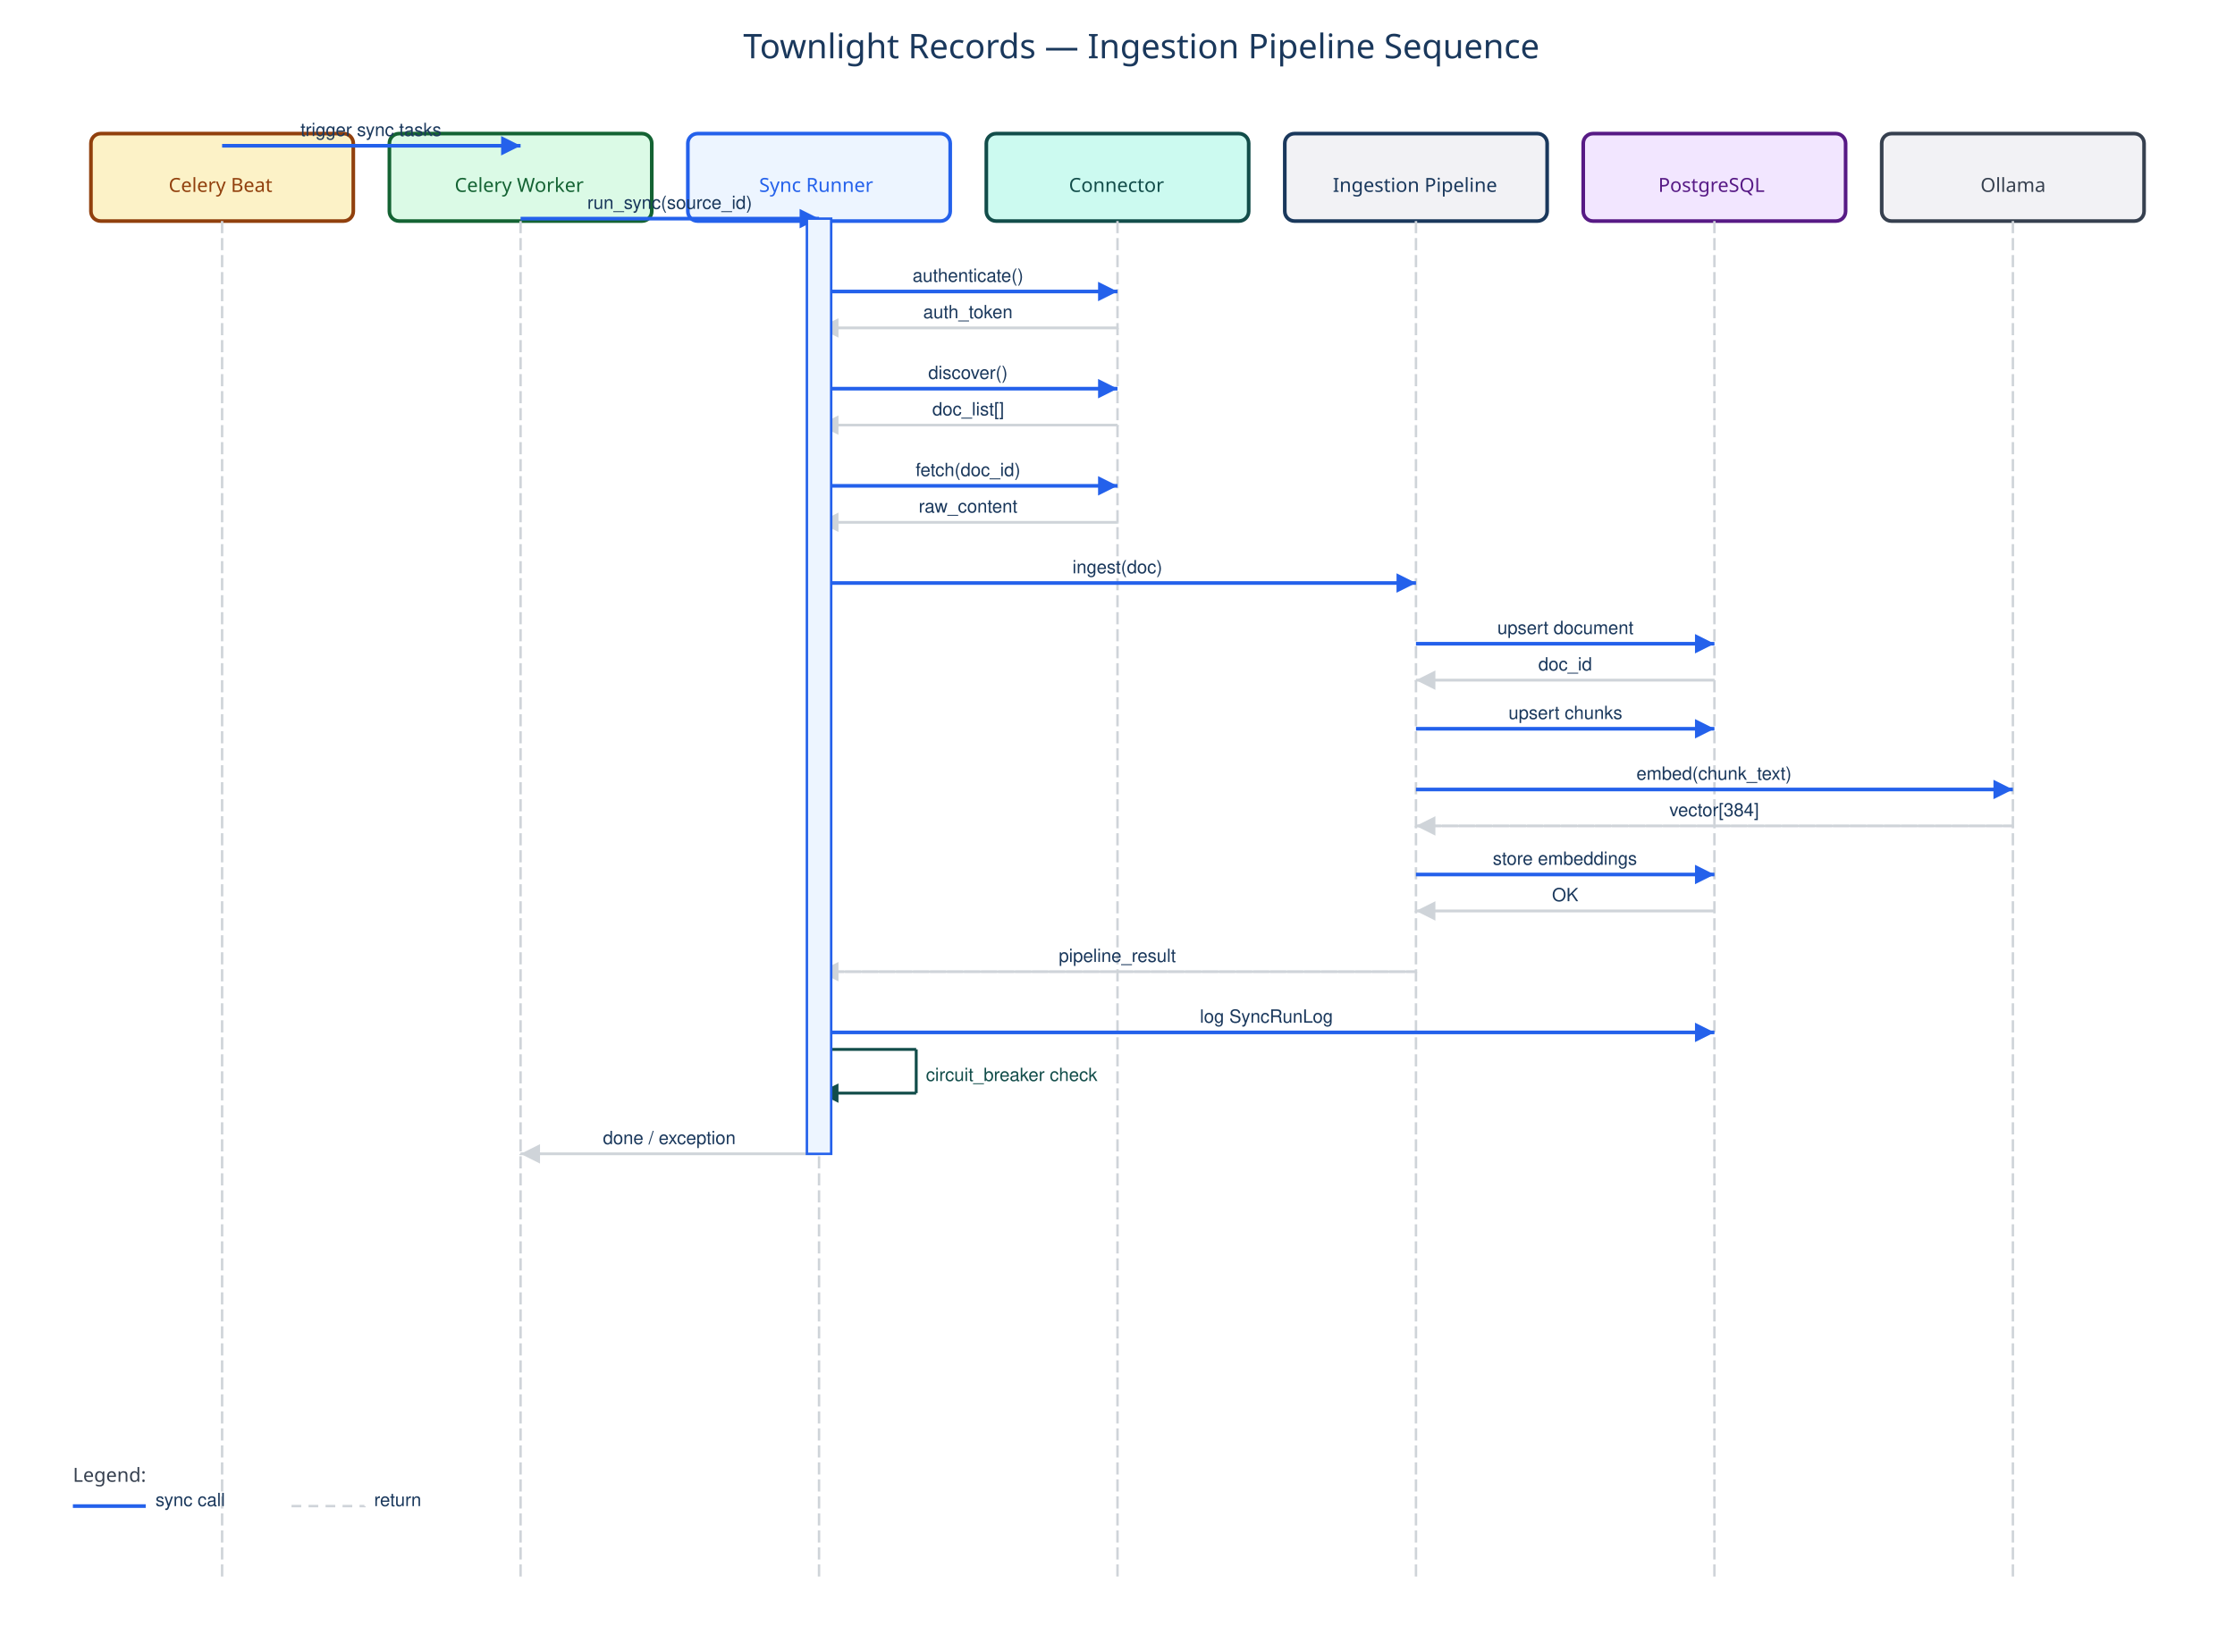
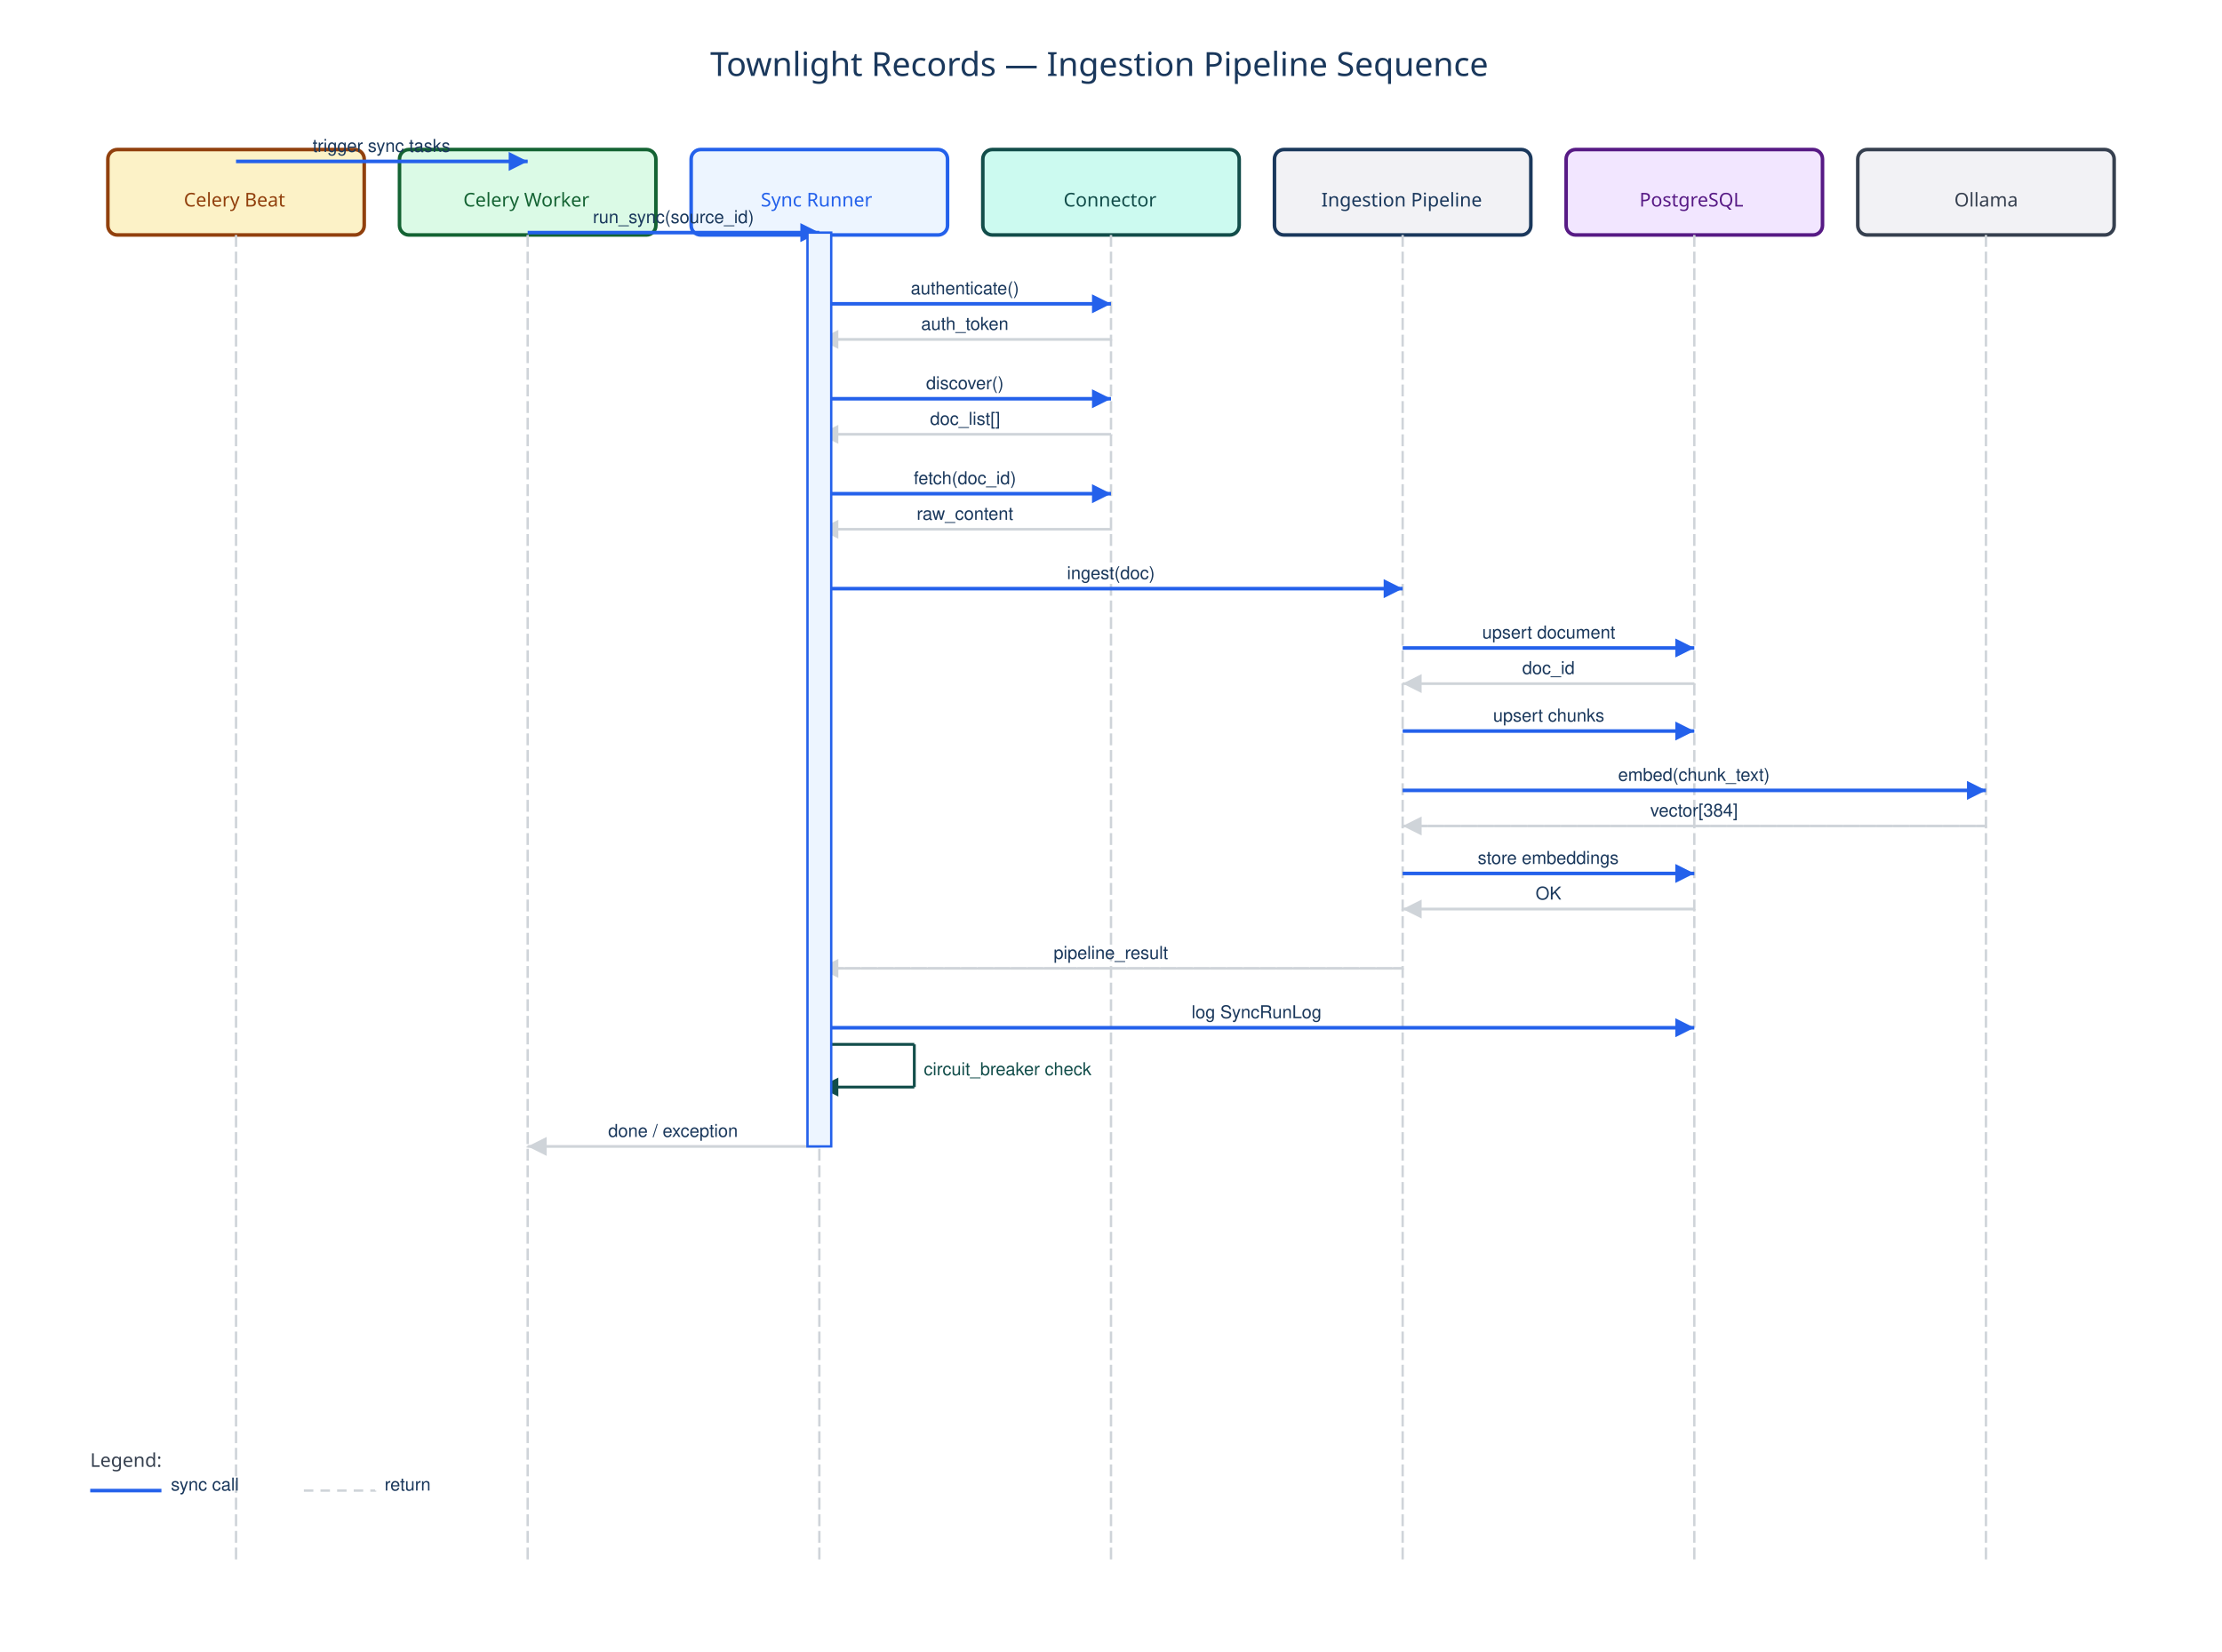
- <svg xmlns="http://www.w3.org/2000/svg" width="920" height="680" preserveAspectRatio="xMinYMin meet" viewBox="0 0 920 680" version="1.0" fill-rule="evenodd">
+ <svg xmlns="http://www.w3.org/2000/svg" width="936" height="696" preserveAspectRatio="xMinYMin meet" viewBox="0 0 936 696" version="1.0" fill-rule="evenodd">
  <clipPath id="clip">
-     <rect x="0" y="0" width="920" height="680" />
+     <rect x="0" y="0" width="936" height="696" />
  </clipPath>
-   <g id="group" transform="scale(1,-1) translate(0,-680)" style="clip-path: url(#clip)">
-     <g transform="">
+   <g id="group" transform="scale(1,-1) translate(0,-696)" style="clip-path: url(#clip)">
+     <g transform=" matrix(1,0,0,1,8,8)">
      <rect x="0" y="0" width="920" height="680" style="stroke: none; stroke-linecap: butt; stroke-width: 1; fill: rgb(100%,100%,100%); fill-rule: evenodd;" />
-       <text x="305.951" y="656" style="font-family: Helvetica-Bold; font-size: 14px;fill: rgb(10%,22%,36%); stroke:none;" transform="translate(0,1312) scale(1,-1)">Townlight Records — Ingestion Pipeline Sequence</text>
+       <text x="291.181" y="656" style="font-family: Helvetica-Bold; font-size: 14px;fill: rgb(10%,22%,36%); stroke:none;" transform="translate(0,1312) scale(1,-1)">Townlight Records — Ingestion Pipeline Sequence</text>
      <rect x="37.429" y="589" width="108" height="36" rx="4" ry="4" style="stroke: rgb(57%,25%,5%); stroke-linecap: butt; stroke-width: 1.5; fill: rgb(99%,95%,78%); fill-rule: evenodd;" />
      <text x="69.421" y="601" style="font-family: Helvetica-Bold; font-size: 8px;fill: rgb(57%,25%,5%); stroke:none;" transform="translate(0,1202) scale(1,-1)">Celery Beat</text>
      <rect x="160.286" y="589" width="108.0" height="36" rx="4" ry="4" style="stroke: rgb(8%,39%,20%); stroke-linecap: butt; stroke-width: 1.5; fill: rgb(86%,98%,90%); fill-rule: evenodd;" />
      <text x="187.166" y="601" style="font-family: Helvetica-Bold; font-size: 8px;fill: rgb(8%,39%,20%); stroke:none;" transform="translate(0,1202) scale(1,-1)">Celery Worker</text>
      <rect x="283.143" y="589" width="108.0" height="36" rx="4" ry="4" style="stroke: rgb(14%,38%,92%); stroke-linecap: butt; stroke-width: 1.5; fill: rgb(93%,96%,100%); fill-rule: evenodd;" />
      <text x="312.471" y="601" style="font-family: Helvetica-Bold; font-size: 8px;fill: rgb(14%,38%,92%); stroke:none;" transform="translate(0,1202) scale(1,-1)">Sync Runner</text>
      <rect x="406.0" y="589" width="108.0" height="36" rx="4" ry="4" style="stroke: rgb(7%,30%,29%); stroke-linecap: butt; stroke-width: 1.5; fill: rgb(80%,98%,94%); fill-rule: evenodd;" />
      <text x="440.0" y="601" style="font-family: Helvetica-Bold; font-size: 8px;fill: rgb(7%,30%,29%); stroke:none;" transform="translate(0,1202) scale(1,-1)">Connector</text>
      <rect x="528.857" y="589" width="108.0" height="36" rx="4" ry="4" style="stroke: rgb(10%,22%,36%); stroke-linecap: butt; stroke-width: 1.5; fill: rgb(95%,95%,96%); fill-rule: evenodd;" />
      <text x="548.625" y="601" style="font-family: Helvetica-Bold; font-size: 8px;fill: rgb(10%,22%,36%); stroke:none;" transform="translate(0,1202) scale(1,-1)">Ingestion Pipeline</text>
      <rect x="651.714" y="589" width="108.0" height="36" rx="4" ry="4" style="stroke: rgb(34%,10%,52%); stroke-linecap: butt; stroke-width: 1.5; fill: rgb(95%,90%,100%); fill-rule: evenodd;" />
      <text x="682.598" y="601" style="font-family: Helvetica-Bold; font-size: 8px;fill: rgb(34%,10%,52%); stroke:none;" transform="translate(0,1202) scale(1,-1)">PostgreSQL</text>
      <rect x="774.571" y="589" width="108.0" height="36" rx="4" ry="4" style="stroke: rgb(21%,25%,31%); stroke-linecap: butt; stroke-width: 1.5; fill: rgb(95%,95%,96%); fill-rule: evenodd;" />
      <text x="815.231" y="601" style="font-family: Helvetica-Bold; font-size: 8px;fill: rgb(21%,25%,31%); stroke:none;" transform="translate(0,1202) scale(1,-1)">Ollama</text>
      <path d="M 91.429,589 L 91.429,30 Z" style="stroke: rgb(81%,83%,85%); stroke-linecap: butt; stroke-width: 1; stroke-dasharray: 4, 3;" />
      <path d="M 214.286,589 L 214.286,30 Z" style="stroke: rgb(81%,83%,85%); stroke-linecap: butt; stroke-width: 1; stroke-dasharray: 4, 3;" />
      <path d="M 337.143,589 L 337.143,30 Z" style="stroke: rgb(81%,83%,85%); stroke-linecap: butt; stroke-width: 1; stroke-dasharray: 4, 3;" />
      <path d="M 460,589 L 460,30 Z" style="stroke: rgb(81%,83%,85%); stroke-linecap: butt; stroke-width: 1; stroke-dasharray: 4, 3;" />
      <path d="M 582.857,589 L 582.857,30 Z" style="stroke: rgb(81%,83%,85%); stroke-linecap: butt; stroke-width: 1; stroke-dasharray: 4, 3;" />
      <path d="M 705.714,589 L 705.714,30 Z" style="stroke: rgb(81%,83%,85%); stroke-linecap: butt; stroke-width: 1; stroke-dasharray: 4, 3;" />
      <path d="M 828.571,589 L 828.571,30 Z" style="stroke: rgb(81%,83%,85%); stroke-linecap: butt; stroke-width: 1; stroke-dasharray: 4, 3;" />
      <g transform="">
        <path d="M 91.429,620 L 214.286,620 Z" style="stroke: rgb(14%,38%,92%); stroke-linecap: butt; stroke-width: 1.5;" />
        <polygon points="214.286 620, 206.286 624, 206.286 616" style="stroke: rgb(14%,38%,92%); stroke-linecap: butt; stroke-width: 0; fill: rgb(14%,38%,92%); fill-rule: evenodd;" />
      </g>
      <text x="123.682" y="624" style="font-family: Helvetica; font-size: 7.5px;fill: rgb(10%,22%,36%); stroke:none;" transform="translate(0,1248) scale(1,-1)">trigger sync tasks</text>
      <g transform="">
        <path d="M 214.286,590 L 337.143,590 Z" style="stroke: rgb(14%,38%,92%); stroke-linecap: butt; stroke-width: 1.5;" />
        <polygon points="337.143 590, 329.143 594, 329.143 586" style="stroke: rgb(14%,38%,92%); stroke-linecap: butt; stroke-width: 0; fill: rgb(14%,38%,92%); fill-rule: evenodd;" />
      </g>
      <text x="241.747" y="594" style="font-family: Helvetica; font-size: 7.5px;fill: rgb(10%,22%,36%); stroke:none;" transform="translate(0,1188) scale(1,-1)">run_sync(source_id)</text>
      <g transform="">
        <path d="M 337.143,560 L 460,560 Z" style="stroke: rgb(14%,38%,92%); stroke-linecap: butt; stroke-width: 1.5;" />
        <polygon points="460 560, 452 564, 452 556" style="stroke: rgb(14%,38%,92%); stroke-linecap: butt; stroke-width: 0; fill: rgb(14%,38%,92%); fill-rule: evenodd;" />
      </g>
      <text x="375.644" y="564" style="font-family: Helvetica; font-size: 7.5px;fill: rgb(10%,22%,36%); stroke:none;" transform="translate(0,1128) scale(1,-1)">authenticate()</text>
      <path d="M 460,545 L 337.143,545 Z" style="stroke: rgb(81%,83%,85%); stroke-linecap: butt; stroke-width: 1; stroke-dasharray: 4, 3;" />
      <g transform="">
        <path d="M 460,545 L 337.143,545 Z" style="stroke: rgb(81%,83%,85%); stroke-linecap: butt; stroke-width: 1;" />
        <polygon points="337.143 545, 345.143 541, 345.143 549" style="stroke: rgb(81%,83%,85%); stroke-linecap: butt; stroke-width: 0; fill: rgb(81%,83%,85%); fill-rule: evenodd;" />
      </g>
      <text x="380.016" y="549" style="font-family: Helvetica; font-size: 7.5px;fill: rgb(10%,22%,36%); stroke:none;" transform="translate(0,1098) scale(1,-1)">auth_token</text>
      <g transform="">
        <path d="M 337.143,520 L 460,520 Z" style="stroke: rgb(14%,38%,92%); stroke-linecap: butt; stroke-width: 1.5;" />
        <polygon points="460 520, 452 524, 452 516" style="stroke: rgb(14%,38%,92%); stroke-linecap: butt; stroke-width: 0; fill: rgb(14%,38%,92%); fill-rule: evenodd;" />
      </g>
      <text x="382.113" y="524" style="font-family: Helvetica; font-size: 7.5px;fill: rgb(10%,22%,36%); stroke:none;" transform="translate(0,1048) scale(1,-1)">discover()</text>
      <path d="M 460,505 L 337.143,505 Z" style="stroke: rgb(81%,83%,85%); stroke-linecap: butt; stroke-width: 1; stroke-dasharray: 4, 3;" />
      <g transform="">
        <path d="M 460,505 L 337.143,505 Z" style="stroke: rgb(81%,83%,85%); stroke-linecap: butt; stroke-width: 1;" />
        <polygon points="337.143 505, 345.143 501, 345.143 509" style="stroke: rgb(81%,83%,85%); stroke-linecap: butt; stroke-width: 0; fill: rgb(81%,83%,85%); fill-rule: evenodd;" />
      </g>
      <text x="383.774" y="509" style="font-family: Helvetica; font-size: 7.5px;fill: rgb(10%,22%,36%); stroke:none;" transform="translate(0,1018) scale(1,-1)">doc_list[]</text>
      <g transform="">
        <path d="M 337.143,480 L 460,480 Z" style="stroke: rgb(14%,38%,92%); stroke-linecap: butt; stroke-width: 1.5;" />
        <polygon points="460 480, 452 484, 452 476" style="stroke: rgb(14%,38%,92%); stroke-linecap: butt; stroke-width: 0; fill: rgb(14%,38%,92%); fill-rule: evenodd;" />
      </g>
      <text x="376.896" y="484" style="font-family: Helvetica; font-size: 7.5px;fill: rgb(10%,22%,36%); stroke:none;" transform="translate(0,968) scale(1,-1)">fetch(doc_id)</text>
      <path d="M 460,465 L 337.143,465 Z" style="stroke: rgb(81%,83%,85%); stroke-linecap: butt; stroke-width: 1; stroke-dasharray: 4, 3;" />
      <g transform="">
        <path d="M 460,465 L 337.143,465 Z" style="stroke: rgb(81%,83%,85%); stroke-linecap: butt; stroke-width: 1;" />
        <polygon points="337.143 465, 345.143 461, 345.143 469" style="stroke: rgb(81%,83%,85%); stroke-linecap: butt; stroke-width: 0; fill: rgb(81%,83%,85%); fill-rule: evenodd;" />
      </g>
      <text x="378.145" y="469" style="font-family: Helvetica; font-size: 7.5px;fill: rgb(10%,22%,36%); stroke:none;" transform="translate(0,938) scale(1,-1)">raw_content</text>
      <g transform="">
        <path d="M 337.143,440 L 582.857,440 Z" style="stroke: rgb(14%,38%,92%); stroke-linecap: butt; stroke-width: 1.5;" />
        <polygon points="582.857 440, 574.857 444, 574.857 436" style="stroke: rgb(14%,38%,92%); stroke-linecap: butt; stroke-width: 0; fill: rgb(14%,38%,92%); fill-rule: evenodd;" />
      </g>
      <text x="441.452" y="444" style="font-family: Helvetica; font-size: 7.5px;fill: rgb(10%,22%,36%); stroke:none;" transform="translate(0,888) scale(1,-1)">ingest(doc)</text>
      <g transform="">
        <path d="M 582.857,415 L 705.714,415 Z" style="stroke: rgb(14%,38%,92%); stroke-linecap: butt; stroke-width: 1.5;" />
        <polygon points="705.714 415, 697.714 419, 697.714 411" style="stroke: rgb(14%,38%,92%); stroke-linecap: butt; stroke-width: 0; fill: rgb(14%,38%,92%); fill-rule: evenodd;" />
      </g>
      <text x="616.356" y="419" style="font-family: Helvetica; font-size: 7.5px;fill: rgb(10%,22%,36%); stroke:none;" transform="translate(0,838) scale(1,-1)">upsert document</text>
      <path d="M 705.714,400 L 582.857,400 Z" style="stroke: rgb(81%,83%,85%); stroke-linecap: butt; stroke-width: 1; stroke-dasharray: 4, 3;" />
      <g transform="">
        <path d="M 705.714,400 L 582.857,400 Z" style="stroke: rgb(81%,83%,85%); stroke-linecap: butt; stroke-width: 1;" />
        <polygon points="582.857 400, 590.857 396, 590.857 404" style="stroke: rgb(81%,83%,85%); stroke-linecap: butt; stroke-width: 0; fill: rgb(81%,83%,85%); fill-rule: evenodd;" />
      </g>
      <text x="633.238" y="404" style="font-family: Helvetica; font-size: 7.5px;fill: rgb(10%,22%,36%); stroke:none;" transform="translate(0,808) scale(1,-1)">doc_id</text>
      <g transform="">
        <path d="M 582.857,380 L 705.714,380 Z" style="stroke: rgb(14%,38%,92%); stroke-linecap: butt; stroke-width: 1.5;" />
        <polygon points="705.714 380, 697.714 384, 697.714 376" style="stroke: rgb(14%,38%,92%); stroke-linecap: butt; stroke-width: 0; fill: rgb(14%,38%,92%); fill-rule: evenodd;" />
      </g>
      <text x="620.942" y="384" style="font-family: Helvetica; font-size: 7.5px;fill: rgb(10%,22%,36%); stroke:none;" transform="translate(0,768) scale(1,-1)">upsert chunks</text>
      <g transform="">
        <path d="M 582.857,355 L 828.571,355 Z" style="stroke: rgb(14%,38%,92%); stroke-linecap: butt; stroke-width: 1.5;" />
        <polygon points="828.571 355, 820.571 359, 820.571 351" style="stroke: rgb(14%,38%,92%); stroke-linecap: butt; stroke-width: 0; fill: rgb(14%,38%,92%); fill-rule: evenodd;" />
      </g>
      <text x="673.618" y="359" style="font-family: Helvetica; font-size: 7.5px;fill: rgb(10%,22%,36%); stroke:none;" transform="translate(0,718) scale(1,-1)">embed(chunk_text)</text>
      <path d="M 828.571,340 L 582.857,340 Z" style="stroke: rgb(81%,83%,85%); stroke-linecap: butt; stroke-width: 1; stroke-dasharray: 4, 3;" />
      <g transform="">
        <path d="M 828.571,340 L 582.857,340 Z" style="stroke: rgb(81%,83%,85%); stroke-linecap: butt; stroke-width: 1;" />
        <polygon points="582.857 340, 590.857 336, 590.857 344" style="stroke: rgb(81%,83%,85%); stroke-linecap: butt; stroke-width: 0; fill: rgb(81%,83%,85%); fill-rule: evenodd;" />
      </g>
      <text x="687.163" y="344" style="font-family: Helvetica; font-size: 7.5px;fill: rgb(10%,22%,36%); stroke:none;" transform="translate(0,688) scale(1,-1)">vector[384]</text>
      <g transform="">
        <path d="M 582.857,320 L 705.714,320 Z" style="stroke: rgb(14%,38%,92%); stroke-linecap: butt; stroke-width: 1.5;" />
        <polygon points="705.714 320, 697.714 324, 697.714 316" style="stroke: rgb(14%,38%,92%); stroke-linecap: butt; stroke-width: 0; fill: rgb(14%,38%,92%); fill-rule: evenodd;" />
      </g>
      <text x="614.481" y="324" style="font-family: Helvetica; font-size: 7.5px;fill: rgb(10%,22%,36%); stroke:none;" transform="translate(0,648) scale(1,-1)">store embeddings</text>
      <path d="M 705.714,305 L 582.857,305 Z" style="stroke: rgb(81%,83%,85%); stroke-linecap: butt; stroke-width: 1; stroke-dasharray: 4, 3;" />
      <g transform="">
        <path d="M 705.714,305 L 582.857,305 Z" style="stroke: rgb(81%,83%,85%); stroke-linecap: butt; stroke-width: 1;" />
        <polygon points="582.857 305, 590.857 301, 590.857 309" style="stroke: rgb(81%,83%,85%); stroke-linecap: butt; stroke-width: 0; fill: rgb(81%,83%,85%); fill-rule: evenodd;" />
      </g>
      <text x="638.867" y="309" style="font-family: Helvetica; font-size: 7.5px;fill: rgb(10%,22%,36%); stroke:none;" transform="translate(0,618) scale(1,-1)">OK</text>
      <path d="M 582.857,280 L 337.143,280 Z" style="stroke: rgb(81%,83%,85%); stroke-linecap: butt; stroke-width: 1; stroke-dasharray: 4, 3;" />
      <g transform="">
        <path d="M 582.857,280 L 337.143,280 Z" style="stroke: rgb(81%,83%,85%); stroke-linecap: butt; stroke-width: 1;" />
        <polygon points="337.143 280, 345.143 276, 345.143 284" style="stroke: rgb(81%,83%,85%); stroke-linecap: butt; stroke-width: 0; fill: rgb(81%,83%,85%); fill-rule: evenodd;" />
      </g>
      <text x="435.824" y="284" style="font-family: Helvetica; font-size: 7.5px;fill: rgb(10%,22%,36%); stroke:none;" transform="translate(0,568) scale(1,-1)">pipeline_result</text>
      <g transform="">
        <path d="M 337.143,255 L 705.714,255 Z" style="stroke: rgb(14%,38%,92%); stroke-linecap: butt; stroke-width: 1.5;" />
        <polygon points="705.714 255, 697.714 259, 697.714 251" style="stroke: rgb(14%,38%,92%); stroke-linecap: butt; stroke-width: 0; fill: rgb(14%,38%,92%); fill-rule: evenodd;" />
      </g>
      <text x="493.915" y="259" style="font-family: Helvetica; font-size: 7.5px;fill: rgb(10%,22%,36%); stroke:none;" transform="translate(0,518) scale(1,-1)">log SyncRunLog</text>
      <path d="M 337.143,248 L 377.143,248 Z" style="stroke: rgb(7%,30%,29%); stroke-linecap: butt; stroke-width: 1.2;" />
      <path d="M 377.143,248 L 377.143,230 Z" style="stroke: rgb(7%,30%,29%); stroke-linecap: butt; stroke-width: 1.2;" />
      <g transform="">
        <path d="M 377.143,230 L 337.143,230 Z" style="stroke: rgb(7%,30%,29%); stroke-linecap: butt; stroke-width: 1.2;" />
        <polygon points="337.143 230, 345.143 226, 345.143 234" style="stroke: rgb(7%,30%,29%); stroke-linecap: butt; stroke-width: 0; fill: rgb(7%,30%,29%); fill-rule: evenodd;" />
      </g>
      <text x="381.143" y="235" style="font-family: Helvetica; font-size: 7.5px;fill: rgb(7%,30%,29%); stroke:none;" transform="translate(0,470) scale(1,-1)">circuit_breaker check</text>
      <path d="M 337.143,205 L 214.286,205 Z" style="stroke: rgb(81%,83%,85%); stroke-linecap: butt; stroke-width: 1; stroke-dasharray: 4, 3;" />
      <g transform="">
        <path d="M 337.143,205 L 214.286,205 Z" style="stroke: rgb(81%,83%,85%); stroke-linecap: butt; stroke-width: 1;" />
        <polygon points="214.286 205, 222.286 201, 222.286 209" style="stroke: rgb(81%,83%,85%); stroke-linecap: butt; stroke-width: 0; fill: rgb(81%,83%,85%); fill-rule: evenodd;" />
      </g>
      <text x="248.197" y="209" style="font-family: Helvetica; font-size: 7.5px;fill: rgb(10%,22%,36%); stroke:none;" transform="translate(0,418) scale(1,-1)">done / exception</text>
      <rect x="332.143" y="205" width="10.0" height="385" style="stroke: rgb(14%,38%,92%); stroke-linecap: butt; stroke-width: 1; fill: rgb(93%,96%,100%); fill-rule: evenodd;" />
      <text x="30" y="70" style="font-family: Helvetica-Bold; font-size: 8px;fill: rgb(21%,25%,31%); stroke:none;" transform="translate(0,140) scale(1,-1)">Legend:</text>
      <path d="M 30,60 L 60,60 Z" style="stroke: rgb(14%,38%,92%); stroke-linecap: butt; stroke-width: 1.5;" />
      <text x="64" y="60" style="font-family: Helvetica; font-size: 7.5px;fill: rgb(10%,22%,36%); stroke:none;" transform="translate(0,120) scale(1,-1)">sync call</text>
      <path d="M 120,60 L 150,60 Z" style="stroke: rgb(81%,83%,85%); stroke-linecap: butt; stroke-width: 1; stroke-dasharray: 4, 3;" />
      <text x="154" y="60" style="font-family: Helvetica; font-size: 7.5px;fill: rgb(10%,22%,36%); stroke:none;" transform="translate(0,120) scale(1,-1)">return</text>
    </g>
  </g>
</svg>
